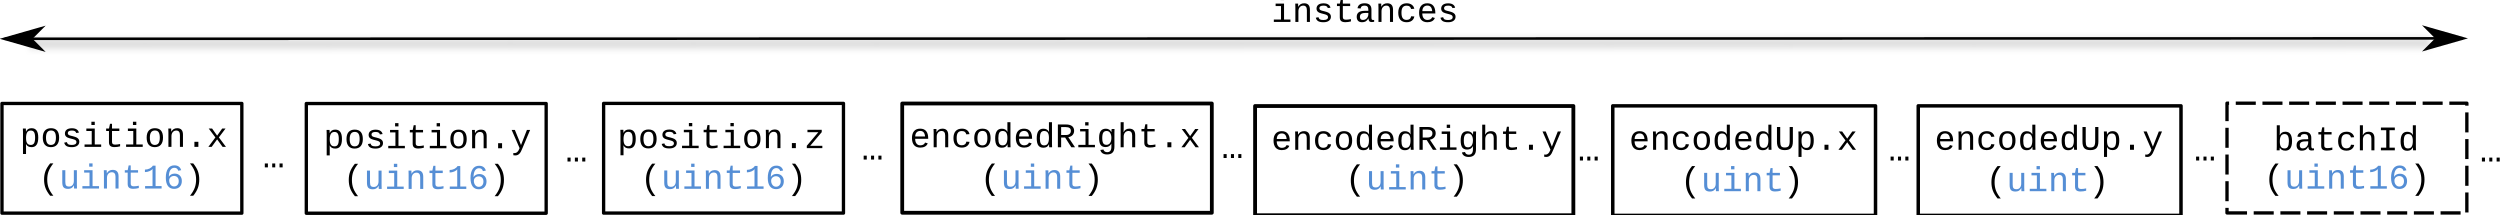
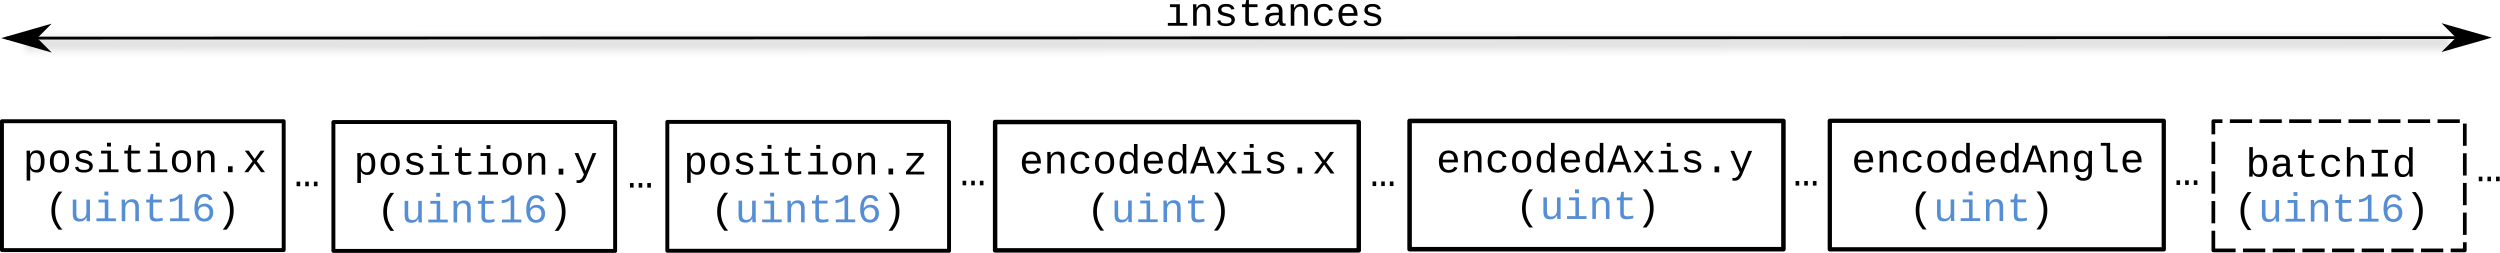
- <svg xmlns="http://www.w3.org/2000/svg" id="svg2" height="21.811mm" viewBox="0 0 899 77.279" width="253.73mm" version="1.1">
+ <svg xmlns="http://www.w3.org/2000/svg" id="svg2" height="21.85mm" viewBox="0 0 765.367 77.417" width="216.01mm" version="1.1">
  <defs id="defs4">
    <marker id="Arrow1Lend" refY="0" refX="0" orient="auto" overflow="visible">
      <path id="path4750" d="m0 0 5-5-17.5 5 17.5 5-5-5z" fill-rule="evenodd" transform="matrix(-.8 0 0 -.8 -10 0)" stroke="#000" stroke-width="1pt" />
    </marker>
    <marker id="Arrow1Lstart" refY="0" refX="0" orient="auto" overflow="visible">
      <path id="path4747" d="m0 0 5-5-17.5 5 17.5 5-5-5z" fill-rule="evenodd" transform="matrix(.8 0 0 .8 10 0)" stroke="#000" stroke-width="1pt" />
    </marker>
    <clipPath id="clipPath4812" clipPathUnits="userSpaceOnUse">
      <path id="path4814" clip-rule="evenodd" d="m0 0h720v540h-720v-540z" />
    </clipPath>
    <clipPath id="clipPath4824" clipPathUnits="userSpaceOnUse">
      <path id="path4826" clip-rule="evenodd" d="m0 0h720v540h-720v-540z" />
    </clipPath>
    <clipPath id="clipPath4836" clipPathUnits="userSpaceOnUse">
      <path id="path4838" clip-rule="evenodd" d="m0 0h720v540h-720v-540z" />
    </clipPath>
    <clipPath id="clipPath4848" clipPathUnits="userSpaceOnUse">
      <path id="path4850" clip-rule="evenodd" d="m0 0h720v540h-720v-540z" />
    </clipPath>
    <clipPath id="clipPath4878" clipPathUnits="userSpaceOnUse">
      <path id="path4880" clip-rule="evenodd" d="m0 0h720v540h-720v-540z" />
    </clipPath>
    <clipPath id="clipPath4848-9" clipPathUnits="userSpaceOnUse">
      <path id="path4850-2" clip-rule="evenodd" d="m0 0h720v540h-720v-540z" />
    </clipPath>
    <clipPath id="clipPath4836-0" clipPathUnits="userSpaceOnUse">
      <path id="path4838-7" clip-rule="evenodd" d="m0 0h720v540h-720v-540z" />
    </clipPath>
    <clipPath id="clipPath4824-0" clipPathUnits="userSpaceOnUse">
      <path id="path4826-7" clip-rule="evenodd" d="m0 0h720v540h-720v-540z" />
    </clipPath>
    <clipPath id="clipPath4812-5" clipPathUnits="userSpaceOnUse">
      <path id="path4814-4" clip-rule="evenodd" d="m0 0h720v540h-720v-540z" />
    </clipPath>
    <clipPath id="clipPath4848-9-1" clipPathUnits="userSpaceOnUse">
      <path id="path4850-2-4" clip-rule="evenodd" d="m0 0h720v540h-720v-540z" />
    </clipPath>
    <clipPath id="clipPath4836-0-7" clipPathUnits="userSpaceOnUse">
      <path id="path4838-7-6" clip-rule="evenodd" d="m0 0h720v540h-720v-540z" />
    </clipPath>
    <clipPath id="clipPath4824-0-1" clipPathUnits="userSpaceOnUse">
      <path id="path4826-7-4" clip-rule="evenodd" d="m0 0h720v540h-720v-540z" />
    </clipPath>
    <clipPath id="clipPath4812-5-8" clipPathUnits="userSpaceOnUse">
      <path id="path4814-4-5" clip-rule="evenodd" d="m0 0h720v540h-720v-540z" />
    </clipPath>
    <clipPath id="clipPath4848-9-1-1" clipPathUnits="userSpaceOnUse">
      <path id="path4850-2-4-7" clip-rule="evenodd" d="m0 0h720v540h-720v-540z" />
    </clipPath>
    <clipPath id="clipPath4836-0-7-7" clipPathUnits="userSpaceOnUse">
      <path id="path4838-7-6-3" clip-rule="evenodd" d="m0 0h720v540h-720v-540z" />
    </clipPath>
    <clipPath id="clipPath4824-0-1-4" clipPathUnits="userSpaceOnUse">
      <path id="path4826-7-4-4" clip-rule="evenodd" d="m0 0h720v540h-720v-540z" />
    </clipPath>
    <clipPath id="clipPath4812-5-8-1" clipPathUnits="userSpaceOnUse">
      <path id="path4814-4-5-4" clip-rule="evenodd" d="m0 0h720v540h-720v-540z" />
    </clipPath>
    <filter id="filter10326" style="color-interpolation-filters:sRGB" height="24.619" width="1.005" y="-11.809" x="-.002">
      <feGaussianBlur id="feGaussianBlur10328" stdDeviation="0.87" />
    </filter>
    <clipPath id="clipPath4848-9-1-3" clipPathUnits="userSpaceOnUse">
      <path id="path4850-2-4-6" clip-rule="evenodd" d="m0 0h720v540h-720v-540z" />
    </clipPath>
    <clipPath id="clipPath4836-0-7-75" clipPathUnits="userSpaceOnUse">
      <path id="path4838-7-6-4" clip-rule="evenodd" d="m0 0h720v540h-720v-540z" />
    </clipPath>
    <clipPath id="clipPath4824-0-1-5" clipPathUnits="userSpaceOnUse">
      <path id="path4826-7-4-5" clip-rule="evenodd" d="m0 0h720v540h-720v-540z" />
    </clipPath>
    <clipPath id="clipPath4812-5-8-2" clipPathUnits="userSpaceOnUse">
      <path id="path4814-4-5-9" clip-rule="evenodd" d="m0 0h720v540h-720v-540z" />
    </clipPath>
    <clipPath id="clipPath4752-9" clipPathUnits="userSpaceOnUse">
      <path id="path4754-9" clip-rule="evenodd" d="m0 0h720v540h-720v-540z" />
    </clipPath>
    <clipPath id="clipPath4752-9-8" clipPathUnits="userSpaceOnUse">
      <path id="path4754-9-7" clip-rule="evenodd" d="m0 0h720v540h-720v-540z" />
    </clipPath>
    <clipPath id="clipPath4752-9-7" clipPathUnits="userSpaceOnUse">
      <path id="path4754-9-1" clip-rule="evenodd" d="m0 0h720v540h-720v-540z" />
    </clipPath>
    <clipPath id="clipPath4752-9-7-2" clipPathUnits="userSpaceOnUse">
      <path id="path4754-9-1-1" clip-rule="evenodd" d="m0 0h720v540h-720v-540z" />
    </clipPath>
    <clipPath id="clipPath4752-9-7-2-9-3-9-5" clipPathUnits="userSpaceOnUse">
      <path id="path4754-9-1-1-1-4-2-3" clip-rule="evenodd" d="m0 0h720v540h-720v-540z" />
    </clipPath>
    <clipPath id="clipPath4752-9-7-2-99" clipPathUnits="userSpaceOnUse">
-       <path id="path4754-9-1-1-5" d="m0 0h720v540h-720v-540z" clip-rule="evenodd" />
+       <path id="path4754-9-1-1-5" clip-rule="evenodd" d="m0 0h720v540h-720v-540z" />
    </clipPath>
    <clipPath id="clipPath4848-9-1-1-15" clipPathUnits="userSpaceOnUse">
-       <path id="path4850-2-4-7-3" d="m0 0h720v540h-720v-540z" clip-rule="evenodd" />
+       <path id="path4850-2-4-7-3" clip-rule="evenodd" d="m0 0h720v540h-720v-540z" />
    </clipPath>
    <clipPath id="clipPath4836-0-7-7-2" clipPathUnits="userSpaceOnUse">
-       <path id="path4838-7-6-3-4" d="m0 0h720v540h-720v-540z" clip-rule="evenodd" />
+       <path id="path4838-7-6-3-4" clip-rule="evenodd" d="m0 0h720v540h-720v-540z" />
    </clipPath>
    <clipPath id="clipPath4824-0-1-4-4" clipPathUnits="userSpaceOnUse">
-       <path id="path4826-7-4-4-9" d="m0 0h720v540h-720v-540z" clip-rule="evenodd" />
+       <path id="path4826-7-4-4-9" clip-rule="evenodd" d="m0 0h720v540h-720v-540z" />
    </clipPath>
    <clipPath id="clipPath4812-5-8-1-98" clipPathUnits="userSpaceOnUse">
-       <path id="path4814-4-5-4-4" d="m0 0h720v540h-720v-540z" clip-rule="evenodd" />
+       <path id="path4814-4-5-4-4" clip-rule="evenodd" d="m0 0h720v540h-720v-540z" />
    </clipPath>
    <clipPath id="clipPath4752-9-7-2-99-6" clipPathUnits="userSpaceOnUse">
-       <path id="path4754-9-1-1-5-4" d="m0 0h720v540h-720v-540z" clip-rule="evenodd" />
+       <path id="path4754-9-1-1-5-4" clip-rule="evenodd" d="m0 0h720v540h-720v-540z" />
    </clipPath>
    <clipPath id="clipPath4848-9-1-1-15-9" clipPathUnits="userSpaceOnUse">
-       <path id="path4850-2-4-7-3-4" d="m0 0h720v540h-720v-540z" clip-rule="evenodd" />
+       <path id="path4850-2-4-7-3-4" clip-rule="evenodd" d="m0 0h720v540h-720v-540z" />
    </clipPath>
    <clipPath id="clipPath4836-0-7-7-2-1" clipPathUnits="userSpaceOnUse">
-       <path id="path4838-7-6-3-4-3" d="m0 0h720v540h-720v-540z" clip-rule="evenodd" />
+       <path id="path4838-7-6-3-4-3" clip-rule="evenodd" d="m0 0h720v540h-720v-540z" />
    </clipPath>
    <clipPath id="clipPath4824-0-1-4-4-9" clipPathUnits="userSpaceOnUse">
-       <path id="path4826-7-4-4-9-2" d="m0 0h720v540h-720v-540z" clip-rule="evenodd" />
+       <path id="path4826-7-4-4-9-2" clip-rule="evenodd" d="m0 0h720v540h-720v-540z" />
    </clipPath>
    <clipPath id="clipPath4812-5-8-1-98-8" clipPathUnits="userSpaceOnUse">
-       <path id="path4814-4-5-4-4-1" d="m0 0h720v540h-720v-540z" clip-rule="evenodd" />
-     </clipPath>
-     <clipPath id="clipPath4752-9-7-2-99-6-2" clipPathUnits="userSpaceOnUse">
-       <path id="path4754-9-1-1-5-4-3" d="m0 0h720v540h-720v-540z" clip-rule="evenodd" />
-     </clipPath>
-     <clipPath id="clipPath4848-9-1-1-15-9-9" clipPathUnits="userSpaceOnUse">
-       <path id="path4850-2-4-7-3-4-4" d="m0 0h720v540h-720v-540z" clip-rule="evenodd" />
-     </clipPath>
-     <clipPath id="clipPath4836-0-7-7-2-1-7" clipPathUnits="userSpaceOnUse">
-       <path id="path4838-7-6-3-4-3-1" d="m0 0h720v540h-720v-540z" clip-rule="evenodd" />
-     </clipPath>
-     <clipPath id="clipPath4824-0-1-4-4-9-0" clipPathUnits="userSpaceOnUse">
-       <path id="path4826-7-4-4-9-2-2" d="m0 0h720v540h-720v-540z" clip-rule="evenodd" />
-     </clipPath>
-     <clipPath id="clipPath4812-5-8-1-98-8-1" clipPathUnits="userSpaceOnUse">
-       <path id="path4814-4-5-4-4-1-8" d="m0 0h720v540h-720v-540z" clip-rule="evenodd" />
+       <path id="path4814-4-5-4-4-1" clip-rule="evenodd" d="m0 0h720v540h-720v-540z" />
    </clipPath>
  </defs>
-   <path id="path4806" stroke-linejoin="round" d="m0.712 76.649h86.25v-39.45h-86.25v39.45z" stroke="#000" stroke-miterlimit="10" stroke-width="1.2" fill="none" />
-   <g id="g4808" transform="matrix(1.25 0 0 -1.25 -22.217 228.9)">
+   <path id="path4806" stroke-linejoin="round" d="m0.6 76.559h86.25v-39.45h-86.25v39.45z" stroke="#000" stroke-miterlimit="10" stroke-width="1.2" fill="none" />
+   <g id="g4808" transform="matrix(1.25 0 0 -1.25 -22.329 228.81)">
    <g id="g4810" clip-path="url(#clipPath4812)">
      <text id="text4816" font-size="9.96px" transform="scale(1,-1)" y="-140.88" x="23.48" font-family="'Courier New'" fill="#000000">
        <tspan id="tspan4818" y="-140.88" x="23.48">position.x</tspan>
      </text>
    </g>
  </g>
-   <g id="g4820" transform="matrix(1.25 0 0 -1.25 -24.338 228.9)">
+   <g id="g4820" transform="matrix(1.25 0 0 -1.25 -24.45 228.81)">
    <g id="g4822" clip-path="url(#clipPath4824)">
      <text id="text4828" font-size="9.984px" transform="matrix(1,0,0,-1,30.48,128.88)" font-family="'Courier New'" fill="#000000">
        <tspan id="tspan4830" y="0" x="0">(</tspan>
      </text>
    </g>
  </g>
-   <g id="g4832" transform="matrix(1.25 0 0 -1.25 -24.338 228.9)">
+   <g id="g4832" transform="matrix(1.25 0 0 -1.25 -24.45 228.81)">
    <g id="g4834" clip-path="url(#clipPath4836)">
      <text id="text4840" font-size="9.984px" transform="matrix(1,0,0,-1,36.48,128.88)" font-family="'Courier New'" fill="#558ed5">
        <tspan id="tspan4842" y="0" x="0">uint16</tspan>
      </text>
    </g>
  </g>
-   <g id="g4844" transform="matrix(1.25 0 0 -1.25 -24.338 228.9)">
+   <g id="g4844" transform="matrix(1.25 0 0 -1.25 -24.45 228.81)">
    <g id="g4846" clip-path="url(#clipPath4848)">
      <text id="text4852" font-size="9.984px" transform="matrix(1,0,0,-1,72.48,128.88)" font-family="'Courier New'" fill="#000000">
        <tspan id="tspan4854" y="0" x="0">)</tspan>
      </text>
    </g>
  </g>
-   <g id="g4874" transform="matrix(1.25 0 0 -1.25 338.98 231.23)">
+   <g id="g4874" transform="matrix(1.25 0 0 -1.25 238.44 231.23)">
    <g id="g4876" clip-path="url(#clipPath4878)">
      <text id="text4882" font-size="9.96px" transform="matrix(1,0,0,-1,94.584,178.68)" font-family="'Courier New'" fill="#000000">
        <tspan id="tspan4884" y="0" x="0 6 12 18 24 30 36 42">instances</tspan>
      </text>
    </g>
  </g>
-   <path id="path4806-1" stroke-linejoin="round" d="m110.15 76.679h86.25v-39.45h-86.25v39.45z" stroke="#000" stroke-miterlimit="10" stroke-width="1.2" fill="none" />
-   <g id="g4808-5" transform="matrix(1.25 0 0 -1.25 86.994 229.41)">
+   <path id="path4806-1" stroke-linejoin="round" d="m102.07 76.817h86.25v-39.45h-86.25v39.45z" stroke="#000" stroke-miterlimit="10" stroke-width="1.2" fill="none" />
+   <g id="g4808-5" transform="matrix(1.25 0 0 -1.25 78.912 229.55)">
    <g id="g4810-6" clip-path="url(#clipPath4812-5)">
      <text id="text4816-5" font-size="9.96px" transform="scale(1,-1)" y="-140.88" x="23.48" font-family="'Courier New'" fill="#000000">
        <tspan id="tspan4818-1" y="-140.88" x="23.48">position.y</tspan>
      </text>
    </g>
  </g>
-   <g id="g4820-2" transform="matrix(1.25 0 0 -1.25 85.228 229.05)">
+   <g id="g4820-2" transform="matrix(1.25 0 0 -1.25 77.146 229.19)">
    <g id="g4822-5" clip-path="url(#clipPath4824-0)">
      <text id="text4828-3" font-size="9.984px" transform="matrix(1,0,0,-1,30.48,128.88)" font-family="'Courier New'" fill="#000000">
        <tspan id="tspan4830-4" y="0" x="0">(</tspan>
      </text>
    </g>
  </g>
-   <g id="g4832-9" transform="matrix(1.25 0 0 -1.25 85.228 229.05)">
+   <g id="g4832-9" transform="matrix(1.25 0 0 -1.25 77.146 229.19)">
    <g id="g4834-6" clip-path="url(#clipPath4836-0)">
      <text id="text4840-1" font-size="9.984px" transform="matrix(1,0,0,-1,36.48,128.88)" font-family="'Courier New'" fill="#558ed5">
        <tspan id="tspan4842-6" y="0" x="0">uint16</tspan>
      </text>
    </g>
  </g>
-   <g id="g4844-5" transform="matrix(1.25 0 0 -1.25 85.228 229.05)">
+   <g id="g4844-5" transform="matrix(1.25 0 0 -1.25 77.146 229.19)">
    <g id="g4846-4" clip-path="url(#clipPath4848-9)">
      <text id="text4852-3" font-size="9.984px" transform="matrix(1,0,0,-1,72.48,128.88)" font-family="'Courier New'" fill="#000000">
        <tspan id="tspan4854-0" y="0" x="0">)</tspan>
      </text>
    </g>
  </g>
-   <path id="path4806-1-0" stroke-linejoin="round" d="m217.06 76.629h86.25v-39.45h-86.25v39.45z" stroke="#000" stroke-miterlimit="10" stroke-width="1.2" fill="none" />
-   <g id="g4808-5-8" transform="matrix(1.25 0 0 -1.25 192.64 229.36)">
+   <path id="path4806-1-0" stroke-linejoin="round" d="m204.3 76.767h86.25v-39.45h-86.25v39.45z" stroke="#000" stroke-miterlimit="10" stroke-width="1.2" fill="none" />
+   <g id="g4808-5-8" transform="matrix(1.25 0 0 -1.25 179.88 229.5)">
    <g id="g4810-6-2" clip-path="url(#clipPath4812-5-8)">
      <text id="text4816-5-9" font-size="9.96px" transform="scale(1,-1)" y="-140.88" x="23.48" font-family="'Courier New'" fill="#000000">
        <tspan id="tspan4818-1-9" y="-140.88" x="23.48">position.z</tspan>
      </text>
    </g>
  </g>
-   <g id="g4820-2-3" transform="matrix(1.25 0 0 -1.25 192.13 229)">
+   <g id="g4820-2-3" transform="matrix(1.25 0 0 -1.25 179.37 229.14)">
    <g id="g4822-5-3" clip-path="url(#clipPath4824-0-1)">
      <text id="text4828-3-0" font-size="9.984px" transform="matrix(1,0,0,-1,30.48,128.88)" font-family="'Courier New'" fill="#000000">
        <tspan id="tspan4830-4-7" y="0" x="0">(</tspan>
      </text>
    </g>
  </g>
-   <g id="g4832-9-8" transform="matrix(1.25 0 0 -1.25 192.13 229)">
+   <g id="g4832-9-8" transform="matrix(1.25 0 0 -1.25 179.37 229.14)">
    <g id="g4834-6-2" clip-path="url(#clipPath4836-0-7)">
      <text id="text4840-1-5" font-size="9.984px" transform="matrix(1,0,0,-1,36.48,128.88)" font-family="'Courier New'" fill="#558ed5">
        <tspan id="tspan4842-6-8" y="0" x="0">uint16</tspan>
      </text>
    </g>
  </g>
-   <g id="g4844-5-2" transform="matrix(1.25 0 0 -1.25 192.13 229)">
+   <g id="g4844-5-2" transform="matrix(1.25 0 0 -1.25 179.37 229.14)">
    <g id="g4846-4-1" clip-path="url(#clipPath4848-9-1)">
      <text id="text4852-3-3" font-size="9.984px" transform="matrix(1,0,0,-1,72.48,128.88)" font-family="'Courier New'" fill="#000000">
        <tspan id="tspan4854-0-0" y="0" x="0">)</tspan>
      </text>
    </g>
  </g>
-   <path id="path4806-1-0-0" stroke-linejoin="round" d="m324.44 76.506h111.33v-39.289h-111.33v39.289z" stroke="#000" stroke-miterlimit="10" stroke-width="1.361" fill="none" />
-   <g id="g4808-5-8-4" transform="matrix(1.25 0 0 -1.25 308.05 149.34)">
+   <path id="path4806-1-0-0" stroke-linejoin="round" d="m304.65 76.644h111.33v-39.289h-111.33v39.289z" stroke="#000" stroke-miterlimit="10" stroke-width="1.361" fill="none" />
+   <g id="g4808-5-8-4" transform="matrix(1.25 0 0 -1.25 288.26 149.48)">
    <g id="g4810-6-2-7" clip-path="url(#clipPath4812-5-8-1)">
-       <text id="text4816-5-9-8" font-size="9.96px" transform="scale(1,-1)" y="-77.104" x="15.273" font-family="'Courier New'" fill="#000000">
-         <tspan id="tspan4818-1-9-5" y="-77.104" x="15.273">encodedRight.x</tspan>
-       </text>
-     </g>
-   </g>
-   <g id="g4820-2-3-0" transform="matrix(1.25 0 0 -1.25 314.28 228.96)">
+       <text id="text4816-5-9-8" font-size="9.96px" transform="scale(1,-1)" y="-77.104" x="19.019" font-family="'Courier New'" fill="#000000">
+         <tspan id="tspan4818-1-9-5" y="-77.104" x="19.019">encodedAxis.x</tspan>
+       </text>
+     </g>
+   </g>
+   <g id="g4820-2-3-0" transform="matrix(1.25 0 0 -1.25 294.49 229.1)">
    <g id="g4822-5-3-5" clip-path="url(#clipPath4824-0-1-4)">
      <text id="text4828-3-0-3" font-size="9.984px" transform="matrix(1,0,0,-1,30.48,128.88)" font-family="'Courier New'" fill="#000000">
        <tspan id="tspan4830-4-7-2" y="0" x="0">(</tspan>
      </text>
    </g>
  </g>
-   <g id="g4832-9-8-5" transform="matrix(1.25 0 0 -1.25 314.28 228.96)">
+   <g id="g4832-9-8-5" transform="matrix(1.25 0 0 -1.25 294.49 229.1)">
    <g id="g4834-6-2-8" clip-path="url(#clipPath4836-0-7-7)">
      <text id="text4840-1-5-6" font-size="9.984px" transform="matrix(1,0,0,-1,36.48,128.88)" font-family="'Courier New'" fill="#558ed5">
        <tspan id="tspan4842-6-8-5" y="0" x="0">uint</tspan>
      </text>
    </g>
  </g>
-   <g id="g4844-5-2-1" transform="matrix(1.25 0 0 -1.25 298.78 228.96)">
+   <g id="g4844-5-2-1" transform="matrix(1.25 0 0 -1.25 278.99 229.1)">
    <g id="g4846-4-1-2" clip-path="url(#clipPath4848-9-1-1)">
      <text id="text4852-3-3-7" font-size="9.984px" transform="matrix(1,0,0,-1,72.48,128.88)" font-family="'Courier New'" fill="#000000">
        <tspan id="tspan4854-0-0-7" y="0" x="0">)</tspan>
      </text>
    </g>
  </g>
-   <flowRoot id="flowRoot4982" style="word-spacing:0px;letter-spacing:0px" transform="translate(-37.481 -84.531)" xml:space="preserve" font-size="40px" font-family="sans-serif" line-height="125%" fill="#000000">
+   <flowRoot id="flowRoot4982" style="word-spacing:0px;letter-spacing:0px" transform="translate(-54.147 -86.734)" xml:space="preserve" font-size="40px" font-family="sans-serif" line-height="125%" fill="#000000">
    <flowRegion id="flowRegion4984">
-       <rect id="rect4986" y="104.86" x="407" height="82" width="75" />
+       <rect id="rect4986" y="104.86" x="407" width="75" height="82" />
    </flowRegion>
    <flowPara id="flowPara4988" />
  </flowRoot>
  <g stroke="#000">
-     <path id="path6763" marker-end="url(#Arrow1Lend)" d="m1.69 13.948 883.98-0.152" marker-start="url(#Arrow1Lstart)" stroke-width=".93" />
-     <path id="path6763-9" opacity="0.695" d="m14.787 70.194 871.68-0.177" stroke-opacity=".392" transform="matrix(.99025 0 0 1.7755 -4.1801 -108.9)" filter="url(#filter10326)" stroke-width="1" />
-     <path id="path4806-1-0-4" stroke-linejoin="round" d="m800.83 76.559h86.25v-39.45h-86.25v39.45z" stroke-miterlimit="10" stroke-dasharray="7.2, 2.4" stroke-width="1.2" fill="none" />
-   </g>
-   <g id="g4808-5-8-8" transform="matrix(1.25 0 0 -1.25 777.62 229.29)">
+     <path id="path6763" marker-end="url(#Arrow1Lend)" d="m2.051 11.662 759.17-0.155" marker-start="url(#Arrow1Lstart)" stroke-width=".87" />
+     <path id="path6763-9" opacity="0.695" d="m14.787 70.194 871.68-0.177" stroke-opacity=".392" transform="matrix(.85154 0 0 1.8144 -4.923 -113.91)" filter="url(#filter10326)" stroke-width="1" />
+     <path id="path4806-1-0-4" stroke-linejoin="round" d="m677.61 76.66h76.981v-39.564h-76.981v39.564z" stroke-miterlimit="10" stroke-dasharray="6.812, 2.271" stroke-width="1.135" fill="none" />
+   </g>
+   <g id="g4808-5-8-8" transform="matrix(1.25 0 0 -1.25 647.5 229.29)">
    <g id="g4810-6-2-4" clip-path="url(#clipPath4812-5-8-2)">
      <text id="text4816-5-9-1" font-size="9.96px" transform="scale(1,-1)" y="-140.18" x="31.98" font-family="'Courier New'" fill="#000000">
        <tspan id="tspan4818-1-9-58" y="-140.18" x="31.98">batchId</tspan>
      </text>
    </g>
  </g>
-   <g id="g4820-2-3-06" transform="matrix(1.25 0 0 -1.25 775.86 228.94)">
+   <g id="g4820-2-3-06" transform="matrix(1.25 0 0 -1.25 645.74 228.94)">
    <g id="g4822-5-3-8" clip-path="url(#clipPath4824-0-1-5)">
      <text id="text4828-3-0-9" font-size="9.984px" transform="matrix(1,0,0,-1,30.48,128.88)" font-family="'Courier New'" fill="#000000">
        <tspan id="tspan4830-4-7-3" y="0" x="0">(</tspan>
      </text>
    </g>
  </g>
-   <g id="g4832-9-8-9" transform="matrix(1.25 0 0 -1.25 775.86 228.94)">
+   <g id="g4832-9-8-9" transform="matrix(1.25 0 0 -1.25 645.74 228.94)">
    <g id="g4834-6-2-6" clip-path="url(#clipPath4836-0-7-75)">
      <text id="text4840-1-5-66" font-size="9.984px" transform="matrix(1,0,0,-1,36.48,128.88)" font-family="'Courier New'" fill="#558ed5">
        <tspan id="tspan4842-6-8-6" y="0" x="0">uint16</tspan>
      </text>
    </g>
  </g>
-   <g id="g4844-5-2-7" transform="matrix(1.25 0 0 -1.25 775.86 228.94)">
+   <g id="g4844-5-2-7" transform="matrix(1.25 0 0 -1.25 645.74 228.94)">
    <g id="g4846-4-1-5" clip-path="url(#clipPath4848-9-1-3)">
      <text id="text4852-3-3-3" font-size="9.984px" transform="matrix(1,0,0,-1,72.48,128.88)" font-family="'Courier New'" fill="#000000">
        <tspan id="tspan4854-0-0-0" y="0" x="0">)</tspan>
      </text>
    </g>
  </g>
-   <g id="g4748-2" transform="matrix(1.25 0 0 -1.25 90.596 503.35)">
+   <g id="g4748-2" transform="matrix(1.25 0 0 -1.25 86.164 500.18)">
    <g id="g4750-1" clip-path="url(#clipPath4752-9)">
      <text id="text4756-4" font-size="10.56px" transform="matrix(1,0,0,-1,3.096,354.53)" font-family="'Courier New'" fill="#000000">
        <tspan id="tspan4758-5" y="0" x="0">…</tspan>
      </text>
    </g>
  </g>
-   <g id="g4748-2-7" transform="matrix(1.25 0 0 -1.25 199.44 501.24)">
+   <g id="g4748-2-7" transform="matrix(1.25 0 0 -1.25 188.24 500.6)">
    <g id="g4750-1-7" clip-path="url(#clipPath4752-9-8)">
      <text id="text4756-4-5" font-size="10.56px" transform="matrix(1,0,0,-1,3.096,354.53)" font-family="'Courier New'" fill="#000000">
        <tspan id="tspan4758-5-2" y="0" x="0">…</tspan>
      </text>
    </g>
  </g>
-   <g id="g4748-2-9" transform="matrix(1.25 0 0 -1.25 305.94 500.54)">
+   <g id="g4748-2-9" transform="matrix(1.25 0 0 -1.25 290.05 499.9)">
    <g id="g4750-1-75" clip-path="url(#clipPath4752-9-7)">
      <text id="text4756-4-6" font-size="10.56px" transform="matrix(1,0,0,-1,3.096,354.53)" font-family="'Courier New'" fill="#000000">
        <tspan id="tspan4758-5-0" y="0" x="0">…</tspan>
      </text>
    </g>
  </g>
-   <g id="g4748-2-9-3" transform="matrix(1.25 0 0 -1.25 435.36 499.98)">
+   <g id="g4748-2-9-3" transform="matrix(1.25 0 0 -1.25 415.57 500.12)">
    <g id="g4750-1-75-3" clip-path="url(#clipPath4752-9-7-2)">
      <text id="text4756-4-6-1" font-size="10.56px" transform="matrix(1,0,0,-1,3.096,354.53)" font-family="'Courier New'" fill="#000000">
        <tspan id="tspan4758-5-0-8" y="0" x="0">…</tspan>
      </text>
    </g>
  </g>
-   <g id="g4748-2-9-3-0-2-4-3" transform="matrix(1.25 0 0 -1.25 887.86 501.24)">
+   <g id="g4748-2-9-3-0-2-4-3" transform="matrix(1.25 0 0 -1.25 754.23 498.65)">
    <g id="g4750-1-75-3-7-7-2-2" clip-path="url(#clipPath4752-9-7-2-9-3-9-5)">
      <text id="text4756-4-6-1-2-7-4-8" font-size="10.56px" transform="matrix(1,0,0,-1,3.096,354.53)" font-family="'Courier New'" fill="#000000">
        <tspan id="tspan4758-5-0-8-4-3-9-8" y="0" x="0">…</tspan>
      </text>
    </g>
  </g>
-   <path id="path4806-1-0-0-3" stroke-linejoin="round" d="m451.33 77.396h114.45v-39.271h-114.45v39.271z" stroke="#000" stroke-miterlimit="10" stroke-width="1.379" fill="none" />
-   <g id="g4808-5-8-4-2" transform="matrix(1.25 0 0 -1.25 438.07 150.24)">
+   <path id="path4806-1-0-0-3" stroke-linejoin="round" d="m431.54 76.297h114.45v-39.271h-114.45v39.271z" stroke="#000" stroke-miterlimit="10" stroke-width="1.379" fill="none" />
+   <g id="g4808-5-8-4-2" transform="matrix(1.25 0 0 -1.25 415.94 149.92)">
    <g id="g4810-6-2-7-2" clip-path="url(#clipPath4812-5-8-1-98)">
-       <text id="text4816-5-9-8-3" font-size="9.96px" transform="scale(1,-1)" y="-77.104" x="15.273" font-family="'Courier New'" fill="#000000">
-         <tspan id="tspan4818-1-9-5-6" y="-77.104" x="15.273">encodedRight.y</tspan>
-       </text>
-     </g>
-   </g>
-   <g id="g4820-2-3-0-7" transform="matrix(1.25 0 0 -1.25 445.56 229.23)">
+       <text id="text4816-5-9-8-3" font-size="9.96px" transform="scale(1,-1)" y="-77.728" x="19.019" font-family="'Courier New'" fill="#000000">
+         <tspan id="tspan4818-1-9-5-6" y="-77.728" x="19.019">encodedAxis.y</tspan>
+       </text>
+     </g>
+   </g>
+   <g id="g4820-2-3-0-7" transform="matrix(1.25 0 0 -1.25 425.77 228.13)">
    <g id="g4822-5-3-5-2" clip-path="url(#clipPath4824-0-1-4-4)">
      <text id="text4828-3-0-3-0" font-size="9.984px" transform="matrix(1,0,0,-1,30.48,128.88)" font-family="'Courier New'" fill="#000000">
        <tspan id="tspan4830-4-7-2-7" y="0" x="0">(</tspan>
      </text>
    </g>
  </g>
-   <g id="g4832-9-8-5-9" transform="matrix(1.25 0 0 -1.25 445.56 229.23)">
+   <g id="g4832-9-8-5-9" transform="matrix(1.25 0 0 -1.25 425.77 228.13)">
    <g id="g4834-6-2-8-7" clip-path="url(#clipPath4836-0-7-7-2)">
      <text id="text4840-1-5-6-8" font-size="9.984px" transform="matrix(1,0,0,-1,36.48,128.88)" font-family="'Courier New'" fill="#558ed5">
        <tspan id="tspan4842-6-8-5-8" y="0" x="0">uint</tspan>
      </text>
    </g>
  </g>
-   <g id="g4844-5-2-1-3" transform="matrix(1.25 0 0 -1.25 430.06 229.23)">
+   <g id="g4844-5-2-1-3" transform="matrix(1.25 0 0 -1.25 410.27 228.13)">
    <g id="g4846-4-1-2-7" clip-path="url(#clipPath4848-9-1-1-15)">
      <text id="text4852-3-3-7-0" font-size="9.984px" transform="matrix(1,0,0,-1,72.48,128.88)" font-family="'Courier New'" fill="#000000">
        <tspan id="tspan4854-0-0-7-43" y="0" x="0">)</tspan>
      </text>
    </g>
  </g>
-   <g id="g4748-2-9-3-3" transform="matrix(1.25 0 0 -1.25 563.5 500.88)">
+   <g id="g4748-2-9-3-3" transform="matrix(1.25 0 0 -1.25 545.08 499.98)">
    <g id="g4750-1-75-3-2" clip-path="url(#clipPath4752-9-7-2-99)">
      <text id="text4756-4-6-1-20" font-size="10.56px" transform="matrix(1,0,0,-1,3.096,354.53)" font-family="'Courier New'" fill="#000000">
        <tspan id="tspan4758-5-0-8-5" y="0" x="0">…</tspan>
      </text>
    </g>
  </g>
-   <path id="path4806-1-0-0-3-6" stroke-linejoin="round" d="m579.95 77.458h94.486v-39.395h-94.486v39.395z" stroke="#000" stroke-miterlimit="10" stroke-width="1.255" fill="none" />
-   <g id="g4808-5-8-4-2-3" transform="matrix(1.25 0 0 -1.25 566.75 150.24)">
+   <path id="path4806-1-0-0-3-6" stroke-linejoin="round" d="m560.19 76.334h102.24v-39.345h-102.24v39.345z" stroke="#000" stroke-miterlimit="10" stroke-width="1.305" fill="none" />
+   <g id="g4808-5-8-4-2-3" transform="matrix(1.25 0 0 -1.25 547.74 149.14)">
    <g id="g4810-6-2-7-2-3" clip-path="url(#clipPath4812-5-8-1-98-8)">
      <text id="text4816-5-9-8-3-0" font-size="9.96px" transform="scale(1,-1)" y="-77.104" x="15.273" font-family="'Courier New'" fill="#000000">
-         <tspan id="tspan4818-1-9-5-6-6" y="-77.104" x="15.273">encodedUp.x</tspan>
-       </text>
-     </g>
-   </g>
-   <g id="g4820-2-3-0-7-1" transform="matrix(1.25 0 0 -1.25 566.08 229.86)">
+         <tspan id="tspan4818-1-9-5-6-6" y="-77.104" x="15.273">encodedAngle</tspan>
+       </text>
+     </g>
+   </g>
+   <g id="g4820-2-3-0-7-1" transform="matrix(1.25 0 0 -1.25 546.29 228.76)">
    <g id="g4822-5-3-5-2-8" clip-path="url(#clipPath4824-0-1-4-4-9)">
      <text id="text4828-3-0-3-0-8" font-size="9.984px" transform="matrix(1,0,0,-1,30.48,128.88)" font-family="'Courier New'" fill="#000000">
        <tspan id="tspan4830-4-7-2-7-3" y="0" x="0">(</tspan>
      </text>
    </g>
  </g>
-   <g id="g4832-9-8-5-9-4" transform="matrix(1.25 0 0 -1.25 566.08 229.86)">
+   <g id="g4832-9-8-5-9-4" transform="matrix(1.25 0 0 -1.25 546.29 228.76)">
    <g id="g4834-6-2-8-7-9" clip-path="url(#clipPath4836-0-7-7-2-1)">
      <text id="text4840-1-5-6-8-9" font-size="9.984px" transform="matrix(1,0,0,-1,36.48,128.88)" font-family="'Courier New'" fill="#558ed5">
        <tspan id="tspan4842-6-8-5-8-2" y="0" x="0">uint</tspan>
      </text>
    </g>
  </g>
-   <g id="g4844-5-2-1-3-6" transform="matrix(1.25 0 0 -1.25 550.58 229.86)">
+   <g id="g4844-5-2-1-3-6" transform="matrix(1.25 0 0 -1.25 530.79 228.76)">
    <g id="g4846-4-1-2-7-6" clip-path="url(#clipPath4848-9-1-1-15-9)">
      <text id="text4852-3-3-7-0-9" font-size="9.984px" transform="matrix(1,0,0,-1,72.48,128.88)" font-family="'Courier New'" fill="#000000">
        <tspan id="tspan4854-0-0-7-43-2" y="0" x="0">)</tspan>
      </text>
    </g>
  </g>
-   <g id="g4748-2-9-3-3-5" transform="matrix(1.25 0 0 -1.25 675.23 500.88)">
+   <g id="g4748-2-9-3-3-5" transform="matrix(1.25 0 0 -1.25 661.69 499.78)">
    <g id="g4750-1-75-3-2-8" clip-path="url(#clipPath4752-9-7-2-99-6)">
      <text id="text4756-4-6-1-20-6" font-size="10.56px" transform="matrix(1,0,0,-1,3.096,354.53)" font-family="'Courier New'" fill="#000000">
        <tspan id="tspan4758-5-0-8-5-1" y="0" x="0">…</tspan>
      </text>
    </g>
  </g>
-   <path id="path4806-1-0-0-3-6-5" stroke-linejoin="round" d="m689.8 77.458h94.486v-39.395h-94.486v39.395z" stroke="#000" stroke-miterlimit="10" stroke-width="1.255" fill="none" />
-   <g id="g4808-5-8-4-2-3-1" transform="matrix(1.25 0 0 -1.25 676.61 150.24)">
-     <g id="g4810-6-2-7-2-3-7" clip-path="url(#clipPath4812-5-8-1-98-8-1)">
-       <text id="text4816-5-9-8-3-0-6" font-size="9.96px" transform="scale(1,-1)" y="-77.104" x="15.273" font-family="'Courier New'" fill="#000000">
-         <tspan id="tspan4818-1-9-5-6-6-7" y="-77.104" x="15.273">encodedUp.y</tspan>
-       </text>
-     </g>
-   </g>
-   <g id="g4820-2-3-0-7-1-8" transform="matrix(1.25 0 0 -1.25 675.93 229.86)">
-     <g id="g4822-5-3-5-2-8-4" clip-path="url(#clipPath4824-0-1-4-4-9-0)">
-       <text id="text4828-3-0-3-0-8-3" font-size="9.984px" transform="matrix(1,0,0,-1,30.48,128.88)" font-family="'Courier New'" fill="#000000">
-         <tspan id="tspan4830-4-7-2-7-3-6" y="0" x="0">(</tspan>
-       </text>
-     </g>
-   </g>
-   <g id="g4832-9-8-5-9-4-4" transform="matrix(1.25 0 0 -1.25 675.93 229.86)">
-     <g id="g4834-6-2-8-7-9-2" clip-path="url(#clipPath4836-0-7-7-2-1-7)">
-       <text id="text4840-1-5-6-8-9-9" font-size="9.984px" transform="matrix(1,0,0,-1,36.48,128.88)" font-family="'Courier New'" fill="#558ed5">
-         <tspan id="tspan4842-6-8-5-8-2-7" y="0" x="0">uint</tspan>
-       </text>
-     </g>
-   </g>
-   <g id="g4844-5-2-1-3-6-1" transform="matrix(1.25 0 0 -1.25 660.43 229.86)">
-     <g id="g4846-4-1-2-7-6-0" clip-path="url(#clipPath4848-9-1-1-15-9-9)">
-       <text id="text4852-3-3-7-0-9-6" font-size="9.984px" transform="matrix(1,0,0,-1,72.48,128.88)" font-family="'Courier New'" fill="#000000">
-         <tspan id="tspan4854-0-0-7-43-2-1" y="0" x="0">)</tspan>
-       </text>
-     </g>
-   </g>
-   <g id="g4748-2-9-3-3-5-9" transform="matrix(1.25 0 0 -1.25 785.08 500.88)">
-     <g id="g4750-1-75-3-2-8-2" clip-path="url(#clipPath4752-9-7-2-99-6-2)">
-       <text id="text4756-4-6-1-20-6-0" font-size="10.56px" transform="matrix(1,0,0,-1,3.096,354.53)" font-family="'Courier New'" fill="#000000">
-         <tspan id="tspan4758-5-0-8-5-1-4" y="0" x="0">…</tspan>
-       </text>
-     </g>
-   </g>
</svg>
